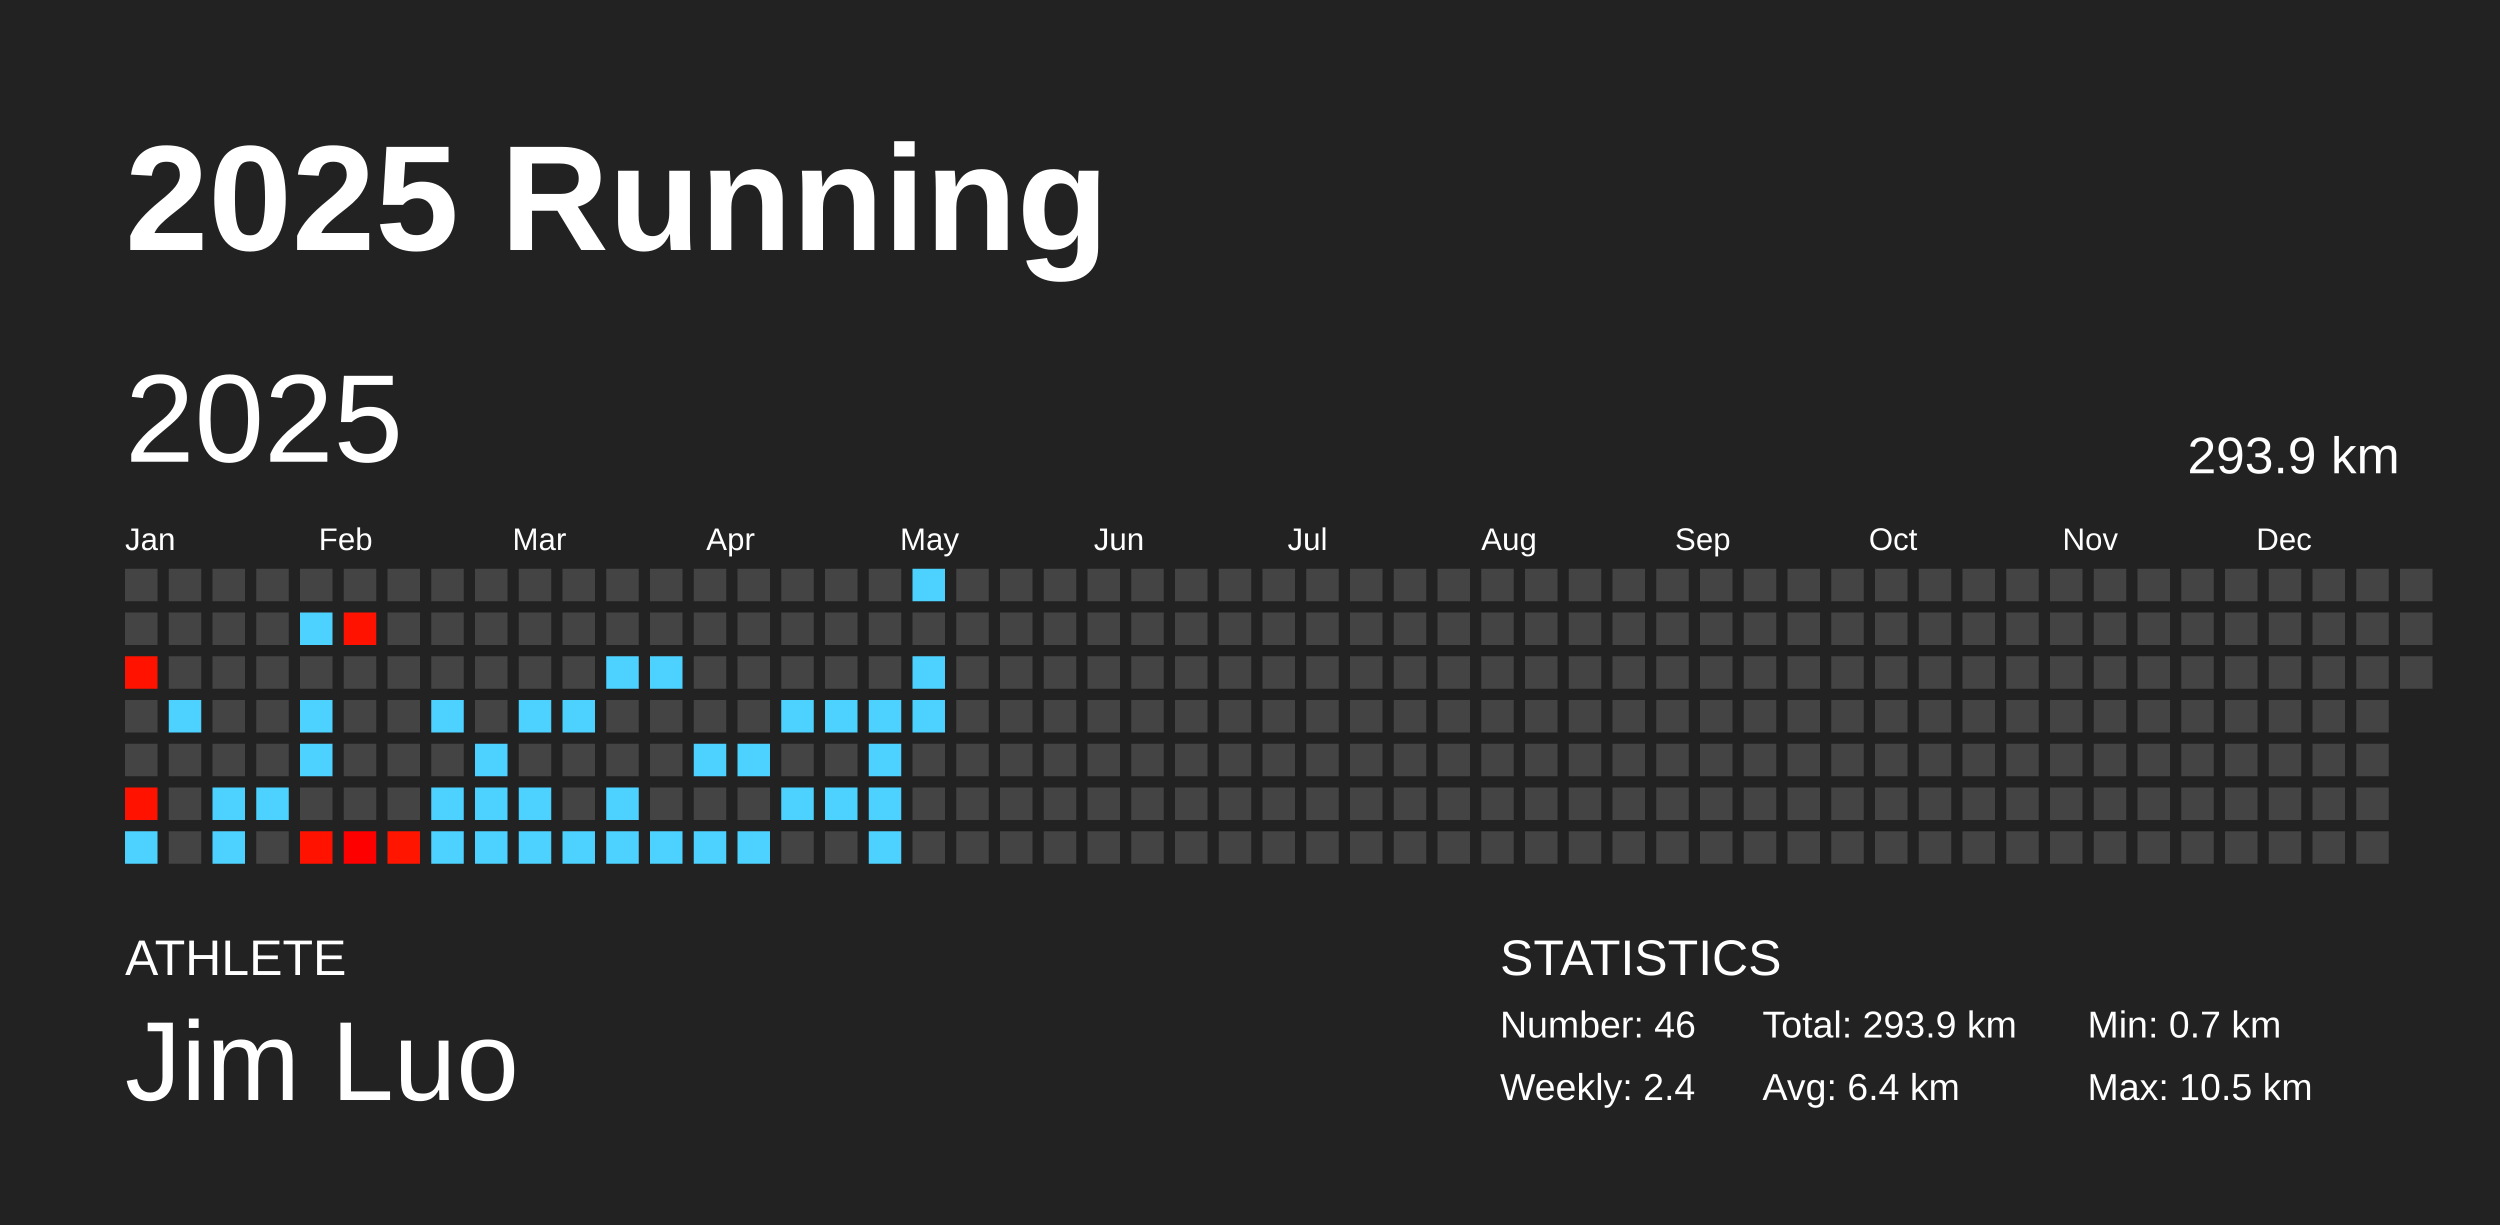
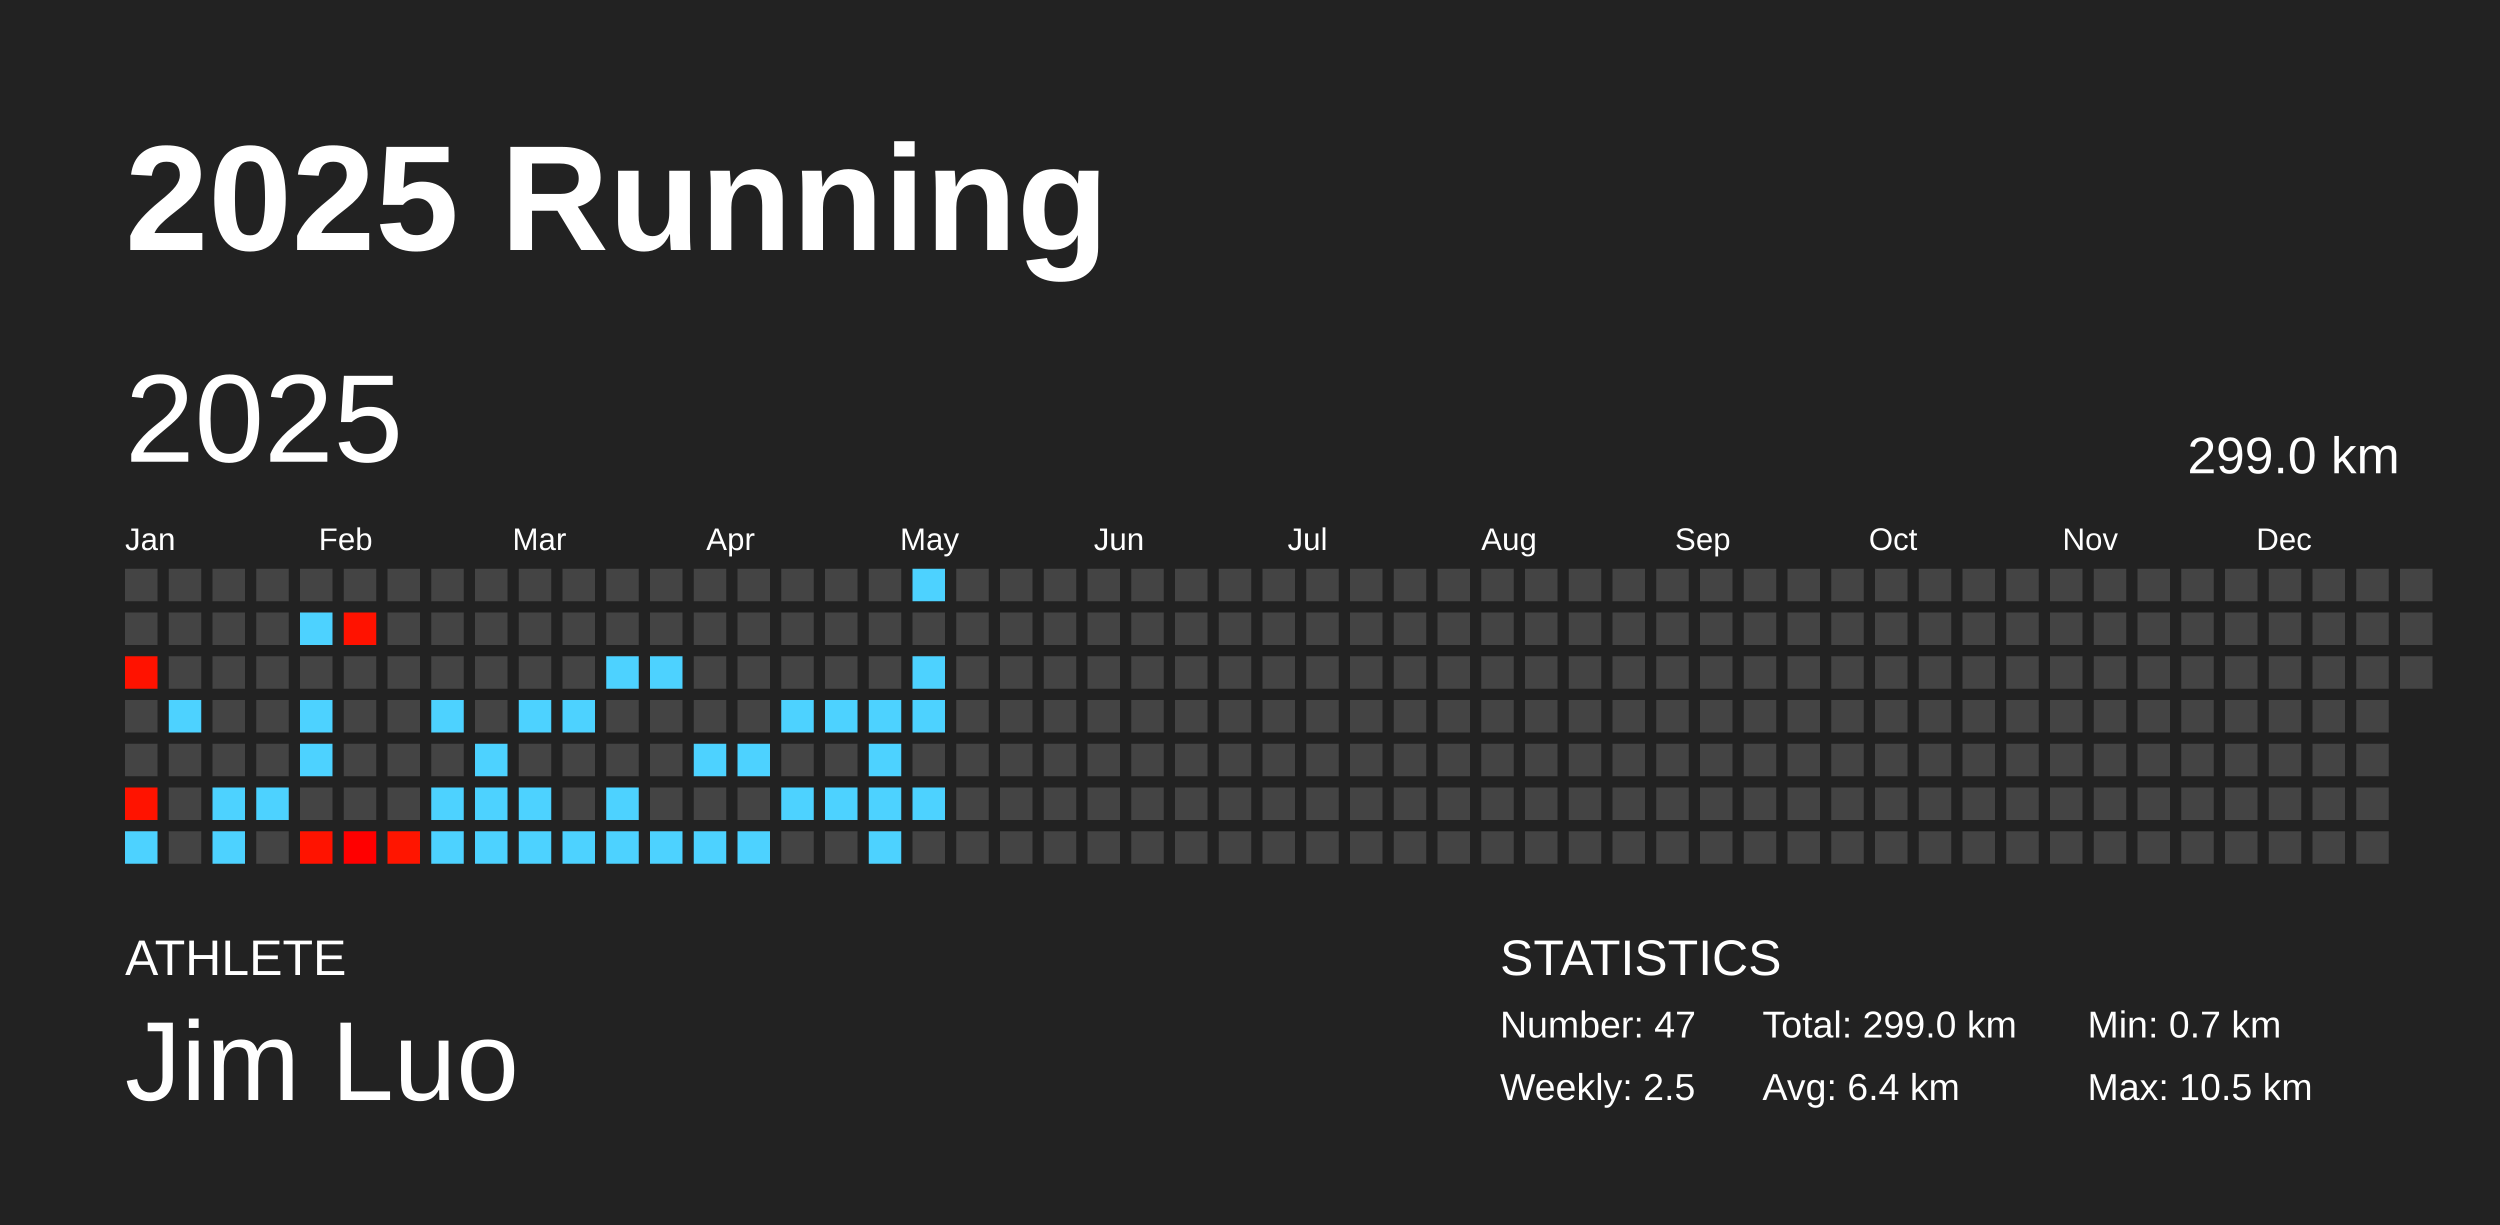
<svg xmlns="http://www.w3.org/2000/svg" baseProfile="full" height="98mm" version="1.1" viewBox="0,0,200,98" width="200mm">
  <defs />
  <rect fill="#222222" height="98" width="200" x="0" y="0" />
  <text fill="#FFFFFF" style="font-size:12px; font-family:Arial; font-weight:bold;" x="10" y="20">2025 Running</text>
  <text fill="#FFFFFF" style="font-size:4px; font-family:Arial" x="10" y="78">ATHLETE</text>
  <text fill="#FFFFFF" style="font-size:9px; font-family:Arial" x="10" y="88">Jim Luo</text>
  <text fill="#FFFFFF" style="font-size:4px; font-family:Arial" x="120" y="78">STATISTICS</text>
-   <text fill="#FFFFFF" style="font-size:3px; font-family:Arial" x="120" y="83">Number: 46</text>
-   <text fill="#FFFFFF" style="font-size:3px; font-family:Arial" x="120" y="88">Weekly: 2.4</text>
-   <text fill="#FFFFFF" style="font-size:3px; font-family:Arial" x="141" y="83">Total: 293.9 km</text>
+   <text fill="#FFFFFF" style="font-size:3px; font-family:Arial" x="120" y="83">Number: 47</text>
+   <text fill="#FFFFFF" style="font-size:3px; font-family:Arial" x="120" y="88">Weekly: 2.5</text>
+   <text fill="#FFFFFF" style="font-size:3px; font-family:Arial" x="141" y="83">Total: 299.0 km</text>
  <text fill="#FFFFFF" style="font-size:3px; font-family:Arial" x="141" y="88">Avg: 6.4 km</text>
  <text fill="#FFFFFF" style="font-size:3px; font-family:Arial" x="167" y="83">Min: 0.7 km</text>
  <text fill="#FFFFFF" style="font-size:3px; font-family:Arial" x="167" y="88">Max: 10.5 km</text>
  <text dominant-baseline="hanging" fill="#FFFFFF" style="font-size:10.0px; font-family:Arial;" x="10" y="30">2025</text>
-   <text dominant-baseline="hanging" fill="#FFFFFF" style="font-size:4.125px; font-family:Arial;" x="175" y="35">293.9 km</text>
+   <text dominant-baseline="hanging" fill="#FFFFFF" style="font-size:4.125px; font-family:Arial;" x="175" y="35">299.0 km</text>
  <text fill="#FFFFFF" style="font-size:2.5px; font-family:Arial" x="10.0" y="44">Jan</text>
  <text fill="#FFFFFF" style="font-size:2.5px; font-family:Arial" x="25.5" y="44">Feb</text>
  <text fill="#FFFFFF" style="font-size:2.5px; font-family:Arial" x="41.0" y="44">Mar</text>
  <text fill="#FFFFFF" style="font-size:2.5px; font-family:Arial" x="56.5" y="44">Apr</text>
  <text fill="#FFFFFF" style="font-size:2.5px; font-family:Arial" x="72.0" y="44">May</text>
  <text fill="#FFFFFF" style="font-size:2.5px; font-family:Arial" x="87.5" y="44">Jun</text>
  <text fill="#FFFFFF" style="font-size:2.5px; font-family:Arial" x="103.0" y="44">Jul</text>
  <text fill="#FFFFFF" style="font-size:2.5px; font-family:Arial" x="118.5" y="44">Aug</text>
  <text fill="#FFFFFF" style="font-size:2.5px; font-family:Arial" x="134.0" y="44">Sep</text>
  <text fill="#FFFFFF" style="font-size:2.5px; font-family:Arial" x="149.5" y="44">Oct</text>
  <text fill="#FFFFFF" style="font-size:2.5px; font-family:Arial" x="165.0" y="44">Nov</text>
  <text fill="#FFFFFF" style="font-size:2.5px; font-family:Arial" x="180.5" y="44">Dec</text>
  <rect fill="#444444" height="2.6" width="2.6" x="10.0" y="45.5" />
  <rect fill="#444444" height="2.6" width="2.6" x="10.0" y="49.0" />
  <rect fill="#ff1200" height="2.6" width="2.6" x="10.0" y="52.5" />
  <rect fill="#444444" height="2.6" width="2.6" x="10.0" y="56.0" />
  <rect fill="#444444" height="2.6" width="2.6" x="10.0" y="59.5" />
  <rect fill="#ff1300" height="2.6" width="2.6" x="10.0" y="63.0" />
  <rect fill="#4dd2ff" height="2.6" width="2.6" x="10.0" y="66.5" />
  <rect fill="#444444" height="2.6" width="2.6" x="13.5" y="45.5" />
  <rect fill="#444444" height="2.6" width="2.6" x="13.5" y="49.0" />
  <rect fill="#444444" height="2.6" width="2.6" x="13.5" y="52.5" />
  <rect fill="#4dd2ff" height="2.6" width="2.6" x="13.5" y="56.0" />
  <rect fill="#444444" height="2.6" width="2.6" x="13.5" y="59.5" />
  <rect fill="#444444" height="2.6" width="2.6" x="13.5" y="63.0" />
  <rect fill="#444444" height="2.6" width="2.6" x="13.5" y="66.5" />
  <rect fill="#444444" height="2.6" width="2.6" x="17.0" y="45.5" />
  <rect fill="#444444" height="2.6" width="2.6" x="17.0" y="49.0" />
  <rect fill="#444444" height="2.6" width="2.6" x="17.0" y="52.5" />
  <rect fill="#444444" height="2.6" width="2.6" x="17.0" y="56.0" />
  <rect fill="#444444" height="2.6" width="2.6" x="17.0" y="59.5" />
  <rect fill="#4dd2ff" height="2.6" width="2.6" x="17.0" y="63.0" />
  <rect fill="#4dd2ff" height="2.6" width="2.6" x="17.0" y="66.5" />
  <rect fill="#444444" height="2.6" width="2.6" x="20.5" y="45.5" />
  <rect fill="#444444" height="2.6" width="2.6" x="20.5" y="49.0" />
  <rect fill="#444444" height="2.6" width="2.6" x="20.5" y="52.5" />
  <rect fill="#444444" height="2.6" width="2.6" x="20.5" y="56.0" />
  <rect fill="#444444" height="2.6" width="2.6" x="20.5" y="59.5" />
  <rect fill="#4dd2ff" height="2.6" width="2.6" x="20.5" y="63.0" />
  <rect fill="#444444" height="2.6" width="2.6" x="20.5" y="66.5" />
  <rect fill="#444444" height="2.6" width="2.6" x="24.0" y="45.5" />
  <rect fill="#4dd2ff" height="2.6" width="2.6" x="24.0" y="49.0" />
  <rect fill="#444444" height="2.6" width="2.6" x="24.0" y="52.5" />
  <rect fill="#4dd2ff" height="2.6" width="2.6" x="24.0" y="56.0" />
  <rect fill="#4dd2ff" height="2.6" width="2.6" x="24.0" y="59.5" />
  <rect fill="#444444" height="2.6" width="2.6" x="24.0" y="63.0" />
  <rect fill="#ff1300" height="2.6" width="2.6" x="24.0" y="66.5" />
  <rect fill="#444444" height="2.6" width="2.6" x="27.5" y="45.5" />
  <rect fill="#ff1200" height="2.6" width="2.6" x="27.5" y="49.0" />
  <rect fill="#444444" height="2.6" width="2.6" x="27.5" y="52.5" />
  <rect fill="#444444" height="2.6" width="2.6" x="27.5" y="56.0" />
  <rect fill="#444444" height="2.6" width="2.6" x="27.5" y="59.5" />
  <rect fill="#444444" height="2.6" width="2.6" x="27.5" y="63.0" />
  <rect fill="#ff0000" height="2.6" width="2.6" x="27.5" y="66.5" />
  <rect fill="#444444" height="2.6" width="2.6" x="31.0" y="45.5" />
  <rect fill="#444444" height="2.6" width="2.6" x="31.0" y="49.0" />
  <rect fill="#444444" height="2.6" width="2.6" x="31.0" y="52.5" />
  <rect fill="#444444" height="2.6" width="2.6" x="31.0" y="56.0" />
  <rect fill="#444444" height="2.6" width="2.6" x="31.0" y="59.5" />
  <rect fill="#444444" height="2.6" width="2.6" x="31.0" y="63.0" />
  <rect fill="#ff1500" height="2.6" width="2.6" x="31.0" y="66.5" />
  <rect fill="#444444" height="2.6" width="2.6" x="34.5" y="45.5" />
  <rect fill="#444444" height="2.6" width="2.6" x="34.5" y="49.0" />
  <rect fill="#444444" height="2.6" width="2.6" x="34.5" y="52.5" />
  <rect fill="#4dd2ff" height="2.6" width="2.6" x="34.5" y="56.0" />
  <rect fill="#444444" height="2.6" width="2.6" x="34.5" y="59.5" />
  <rect fill="#4dd2ff" height="2.6" width="2.6" x="34.5" y="63.0" />
  <rect fill="#4dd2ff" height="2.6" width="2.6" x="34.5" y="66.5" />
  <rect fill="#444444" height="2.6" width="2.6" x="38.0" y="45.5" />
  <rect fill="#444444" height="2.6" width="2.6" x="38.0" y="49.0" />
  <rect fill="#444444" height="2.6" width="2.6" x="38.0" y="52.5" />
  <rect fill="#444444" height="2.6" width="2.6" x="38.0" y="56.0" />
  <rect fill="#4dd2ff" height="2.6" width="2.6" x="38.0" y="59.5" />
  <rect fill="#4dd2ff" height="2.6" width="2.6" x="38.0" y="63.0" />
  <rect fill="#4dd2ff" height="2.6" width="2.6" x="38.0" y="66.5" />
  <rect fill="#444444" height="2.6" width="2.6" x="41.5" y="45.5" />
  <rect fill="#444444" height="2.6" width="2.6" x="41.5" y="49.0" />
  <rect fill="#444444" height="2.6" width="2.6" x="41.5" y="52.5" />
  <rect fill="#4dd2ff" height="2.6" width="2.6" x="41.5" y="56.0" />
  <rect fill="#444444" height="2.6" width="2.6" x="41.5" y="59.5" />
  <rect fill="#4dd2ff" height="2.6" width="2.6" x="41.5" y="63.0" />
  <rect fill="#4dd2ff" height="2.6" width="2.6" x="41.5" y="66.5" />
  <rect fill="#444444" height="2.6" width="2.6" x="45.0" y="45.5" />
  <rect fill="#444444" height="2.6" width="2.6" x="45.0" y="49.0" />
  <rect fill="#444444" height="2.6" width="2.6" x="45.0" y="52.5" />
  <rect fill="#4dd2ff" height="2.6" width="2.6" x="45.0" y="56.0" />
  <rect fill="#444444" height="2.6" width="2.6" x="45.0" y="59.5" />
  <rect fill="#444444" height="2.6" width="2.6" x="45.0" y="63.0" />
  <rect fill="#4dd2ff" height="2.6" width="2.6" x="45.0" y="66.5" />
  <rect fill="#444444" height="2.6" width="2.6" x="48.5" y="45.5" />
  <rect fill="#444444" height="2.6" width="2.6" x="48.5" y="49.0" />
  <rect fill="#4dd2ff" height="2.6" width="2.6" x="48.5" y="52.5" />
  <rect fill="#444444" height="2.6" width="2.6" x="48.5" y="56.0" />
  <rect fill="#444444" height="2.6" width="2.6" x="48.5" y="59.5" />
  <rect fill="#4dd2ff" height="2.6" width="2.6" x="48.5" y="63.0" />
  <rect fill="#4dd2ff" height="2.6" width="2.6" x="48.5" y="66.5" />
  <rect fill="#444444" height="2.6" width="2.6" x="52.0" y="45.5" />
  <rect fill="#444444" height="2.6" width="2.6" x="52.0" y="49.0" />
  <rect fill="#4dd2ff" height="2.6" width="2.6" x="52.0" y="52.5" />
  <rect fill="#444444" height="2.6" width="2.6" x="52.0" y="56.0" />
  <rect fill="#444444" height="2.6" width="2.6" x="52.0" y="59.5" />
  <rect fill="#444444" height="2.6" width="2.6" x="52.0" y="63.0" />
  <rect fill="#4dd2ff" height="2.6" width="2.6" x="52.0" y="66.5" />
  <rect fill="#444444" height="2.6" width="2.6" x="55.5" y="45.5" />
  <rect fill="#444444" height="2.6" width="2.6" x="55.5" y="49.0" />
  <rect fill="#444444" height="2.6" width="2.6" x="55.5" y="52.5" />
  <rect fill="#444444" height="2.6" width="2.6" x="55.5" y="56.0" />
  <rect fill="#4dd2ff" height="2.6" width="2.6" x="55.5" y="59.5" />
  <rect fill="#444444" height="2.6" width="2.6" x="55.5" y="63.0" />
  <rect fill="#4dd2ff" height="2.6" width="2.6" x="55.5" y="66.5" />
  <rect fill="#444444" height="2.6" width="2.6" x="59.0" y="45.5" />
  <rect fill="#444444" height="2.6" width="2.6" x="59.0" y="49.0" />
  <rect fill="#444444" height="2.6" width="2.6" x="59.0" y="52.5" />
  <rect fill="#444444" height="2.6" width="2.6" x="59.0" y="56.0" />
  <rect fill="#4dd2ff" height="2.6" width="2.6" x="59.0" y="59.5" />
  <rect fill="#444444" height="2.6" width="2.6" x="59.0" y="63.0" />
  <rect fill="#4dd2ff" height="2.6" width="2.6" x="59.0" y="66.5" />
  <rect fill="#444444" height="2.6" width="2.6" x="62.5" y="45.5" />
  <rect fill="#444444" height="2.6" width="2.6" x="62.5" y="49.0" />
  <rect fill="#444444" height="2.6" width="2.6" x="62.5" y="52.5" />
  <rect fill="#4dd2ff" height="2.6" width="2.6" x="62.5" y="56.0" />
  <rect fill="#444444" height="2.6" width="2.6" x="62.5" y="59.5" />
  <rect fill="#4dd2ff" height="2.6" width="2.6" x="62.5" y="63.0" />
  <rect fill="#444444" height="2.6" width="2.6" x="62.5" y="66.5" />
  <rect fill="#444444" height="2.6" width="2.6" x="66.0" y="45.5" />
  <rect fill="#444444" height="2.6" width="2.6" x="66.0" y="49.0" />
  <rect fill="#444444" height="2.6" width="2.6" x="66.0" y="52.5" />
  <rect fill="#4dd2ff" height="2.6" width="2.6" x="66.0" y="56.0" />
  <rect fill="#444444" height="2.6" width="2.6" x="66.0" y="59.5" />
  <rect fill="#4dd2ff" height="2.6" width="2.6" x="66.0" y="63.0" />
  <rect fill="#444444" height="2.6" width="2.6" x="66.0" y="66.5" />
  <rect fill="#444444" height="2.6" width="2.6" x="69.5" y="45.5" />
  <rect fill="#444444" height="2.6" width="2.6" x="69.5" y="49.0" />
  <rect fill="#444444" height="2.6" width="2.6" x="69.5" y="52.5" />
  <rect fill="#4dd2ff" height="2.6" width="2.6" x="69.5" y="56.0" />
  <rect fill="#4dd2ff" height="2.6" width="2.6" x="69.5" y="59.5" />
  <rect fill="#4dd2ff" height="2.6" width="2.6" x="69.5" y="63.0" />
  <rect fill="#4dd2ff" height="2.6" width="2.6" x="69.5" y="66.5" />
  <rect fill="#4dd2ff" height="2.6" width="2.6" x="73.0" y="45.5" />
  <rect fill="#444444" height="2.6" width="2.6" x="73.0" y="49.0" />
  <rect fill="#4dd2ff" height="2.6" width="2.6" x="73.0" y="52.5" />
  <rect fill="#4dd2ff" height="2.6" width="2.6" x="73.0" y="56.0" />
  <rect fill="#444444" height="2.6" width="2.6" x="73.0" y="59.5" />
-   <rect fill="#444444" height="2.6" width="2.6" x="73.0" y="63.0" />
+   <rect fill="#4dd2ff" height="2.6" width="2.6" x="73.0" y="63.0" />
  <rect fill="#444444" height="2.6" width="2.6" x="73.0" y="66.5" />
  <rect fill="#444444" height="2.6" width="2.6" x="76.5" y="45.5" />
  <rect fill="#444444" height="2.6" width="2.6" x="76.5" y="49.0" />
  <rect fill="#444444" height="2.6" width="2.6" x="76.5" y="52.5" />
  <rect fill="#444444" height="2.6" width="2.6" x="76.5" y="56.0" />
  <rect fill="#444444" height="2.6" width="2.6" x="76.5" y="59.5" />
  <rect fill="#444444" height="2.6" width="2.6" x="76.5" y="63.0" />
  <rect fill="#444444" height="2.6" width="2.6" x="76.5" y="66.5" />
  <rect fill="#444444" height="2.6" width="2.6" x="80.0" y="45.5" />
  <rect fill="#444444" height="2.6" width="2.6" x="80.0" y="49.0" />
  <rect fill="#444444" height="2.6" width="2.6" x="80.0" y="52.5" />
  <rect fill="#444444" height="2.6" width="2.6" x="80.0" y="56.0" />
  <rect fill="#444444" height="2.6" width="2.6" x="80.0" y="59.5" />
  <rect fill="#444444" height="2.6" width="2.6" x="80.0" y="63.0" />
  <rect fill="#444444" height="2.6" width="2.6" x="80.0" y="66.5" />
  <rect fill="#444444" height="2.6" width="2.6" x="83.5" y="45.5" />
  <rect fill="#444444" height="2.6" width="2.6" x="83.5" y="49.0" />
  <rect fill="#444444" height="2.6" width="2.6" x="83.5" y="52.5" />
  <rect fill="#444444" height="2.6" width="2.6" x="83.5" y="56.0" />
  <rect fill="#444444" height="2.6" width="2.6" x="83.5" y="59.5" />
  <rect fill="#444444" height="2.6" width="2.6" x="83.5" y="63.0" />
  <rect fill="#444444" height="2.6" width="2.6" x="83.5" y="66.5" />
  <rect fill="#444444" height="2.6" width="2.6" x="87.0" y="45.5" />
  <rect fill="#444444" height="2.6" width="2.6" x="87.0" y="49.0" />
  <rect fill="#444444" height="2.6" width="2.6" x="87.0" y="52.5" />
  <rect fill="#444444" height="2.6" width="2.6" x="87.0" y="56.0" />
  <rect fill="#444444" height="2.6" width="2.6" x="87.0" y="59.5" />
  <rect fill="#444444" height="2.6" width="2.6" x="87.0" y="63.0" />
  <rect fill="#444444" height="2.6" width="2.6" x="87.0" y="66.5" />
  <rect fill="#444444" height="2.6" width="2.6" x="90.5" y="45.5" />
  <rect fill="#444444" height="2.6" width="2.6" x="90.5" y="49.0" />
  <rect fill="#444444" height="2.6" width="2.6" x="90.5" y="52.5" />
  <rect fill="#444444" height="2.6" width="2.6" x="90.5" y="56.0" />
  <rect fill="#444444" height="2.6" width="2.6" x="90.5" y="59.5" />
  <rect fill="#444444" height="2.6" width="2.6" x="90.5" y="63.0" />
  <rect fill="#444444" height="2.6" width="2.6" x="90.5" y="66.5" />
  <rect fill="#444444" height="2.6" width="2.6" x="94.0" y="45.5" />
  <rect fill="#444444" height="2.6" width="2.6" x="94.0" y="49.0" />
  <rect fill="#444444" height="2.6" width="2.6" x="94.0" y="52.5" />
  <rect fill="#444444" height="2.6" width="2.6" x="94.0" y="56.0" />
  <rect fill="#444444" height="2.6" width="2.6" x="94.0" y="59.5" />
  <rect fill="#444444" height="2.6" width="2.6" x="94.0" y="63.0" />
  <rect fill="#444444" height="2.6" width="2.6" x="94.0" y="66.5" />
  <rect fill="#444444" height="2.6" width="2.6" x="97.5" y="45.5" />
  <rect fill="#444444" height="2.6" width="2.6" x="97.5" y="49.0" />
  <rect fill="#444444" height="2.6" width="2.6" x="97.5" y="52.5" />
  <rect fill="#444444" height="2.6" width="2.6" x="97.5" y="56.0" />
  <rect fill="#444444" height="2.6" width="2.6" x="97.5" y="59.5" />
  <rect fill="#444444" height="2.6" width="2.6" x="97.5" y="63.0" />
  <rect fill="#444444" height="2.6" width="2.6" x="97.5" y="66.5" />
  <rect fill="#444444" height="2.6" width="2.6" x="101.0" y="45.5" />
  <rect fill="#444444" height="2.6" width="2.6" x="101.0" y="49.0" />
  <rect fill="#444444" height="2.6" width="2.6" x="101.0" y="52.5" />
  <rect fill="#444444" height="2.6" width="2.6" x="101.0" y="56.0" />
  <rect fill="#444444" height="2.6" width="2.6" x="101.0" y="59.5" />
  <rect fill="#444444" height="2.6" width="2.6" x="101.0" y="63.0" />
  <rect fill="#444444" height="2.6" width="2.6" x="101.0" y="66.5" />
  <rect fill="#444444" height="2.6" width="2.6" x="104.5" y="45.5" />
  <rect fill="#444444" height="2.6" width="2.6" x="104.5" y="49.0" />
  <rect fill="#444444" height="2.6" width="2.6" x="104.5" y="52.5" />
  <rect fill="#444444" height="2.6" width="2.6" x="104.5" y="56.0" />
  <rect fill="#444444" height="2.6" width="2.6" x="104.5" y="59.5" />
  <rect fill="#444444" height="2.6" width="2.6" x="104.5" y="63.0" />
  <rect fill="#444444" height="2.6" width="2.6" x="104.5" y="66.5" />
  <rect fill="#444444" height="2.6" width="2.6" x="108.0" y="45.5" />
  <rect fill="#444444" height="2.6" width="2.6" x="108.0" y="49.0" />
  <rect fill="#444444" height="2.6" width="2.6" x="108.0" y="52.5" />
  <rect fill="#444444" height="2.6" width="2.6" x="108.0" y="56.0" />
  <rect fill="#444444" height="2.6" width="2.6" x="108.0" y="59.5" />
  <rect fill="#444444" height="2.6" width="2.6" x="108.0" y="63.0" />
  <rect fill="#444444" height="2.6" width="2.6" x="108.0" y="66.5" />
  <rect fill="#444444" height="2.6" width="2.6" x="111.5" y="45.5" />
  <rect fill="#444444" height="2.6" width="2.6" x="111.5" y="49.0" />
  <rect fill="#444444" height="2.6" width="2.6" x="111.5" y="52.5" />
  <rect fill="#444444" height="2.6" width="2.6" x="111.5" y="56.0" />
  <rect fill="#444444" height="2.6" width="2.6" x="111.5" y="59.5" />
  <rect fill="#444444" height="2.6" width="2.6" x="111.5" y="63.0" />
  <rect fill="#444444" height="2.6" width="2.6" x="111.5" y="66.5" />
  <rect fill="#444444" height="2.6" width="2.6" x="115.0" y="45.5" />
  <rect fill="#444444" height="2.6" width="2.6" x="115.0" y="49.0" />
  <rect fill="#444444" height="2.6" width="2.6" x="115.0" y="52.5" />
  <rect fill="#444444" height="2.6" width="2.6" x="115.0" y="56.0" />
  <rect fill="#444444" height="2.6" width="2.6" x="115.0" y="59.5" />
  <rect fill="#444444" height="2.6" width="2.6" x="115.0" y="63.0" />
  <rect fill="#444444" height="2.6" width="2.6" x="115.0" y="66.5" />
  <rect fill="#444444" height="2.6" width="2.6" x="118.5" y="45.5" />
  <rect fill="#444444" height="2.6" width="2.6" x="118.5" y="49.0" />
  <rect fill="#444444" height="2.6" width="2.6" x="118.5" y="52.5" />
  <rect fill="#444444" height="2.6" width="2.6" x="118.5" y="56.0" />
  <rect fill="#444444" height="2.6" width="2.6" x="118.5" y="59.5" />
  <rect fill="#444444" height="2.6" width="2.6" x="118.5" y="63.0" />
  <rect fill="#444444" height="2.6" width="2.6" x="118.5" y="66.5" />
  <rect fill="#444444" height="2.6" width="2.6" x="122.0" y="45.5" />
  <rect fill="#444444" height="2.6" width="2.6" x="122.0" y="49.0" />
  <rect fill="#444444" height="2.6" width="2.6" x="122.0" y="52.5" />
  <rect fill="#444444" height="2.6" width="2.6" x="122.0" y="56.0" />
  <rect fill="#444444" height="2.6" width="2.6" x="122.0" y="59.5" />
  <rect fill="#444444" height="2.6" width="2.6" x="122.0" y="63.0" />
  <rect fill="#444444" height="2.6" width="2.6" x="122.0" y="66.5" />
  <rect fill="#444444" height="2.6" width="2.6" x="125.5" y="45.5" />
  <rect fill="#444444" height="2.6" width="2.6" x="125.5" y="49.0" />
  <rect fill="#444444" height="2.6" width="2.6" x="125.5" y="52.5" />
  <rect fill="#444444" height="2.6" width="2.6" x="125.5" y="56.0" />
  <rect fill="#444444" height="2.6" width="2.6" x="125.5" y="59.5" />
  <rect fill="#444444" height="2.6" width="2.6" x="125.5" y="63.0" />
  <rect fill="#444444" height="2.6" width="2.6" x="125.5" y="66.5" />
  <rect fill="#444444" height="2.6" width="2.6" x="129.0" y="45.5" />
  <rect fill="#444444" height="2.6" width="2.6" x="129.0" y="49.0" />
  <rect fill="#444444" height="2.6" width="2.6" x="129.0" y="52.5" />
  <rect fill="#444444" height="2.6" width="2.6" x="129.0" y="56.0" />
  <rect fill="#444444" height="2.6" width="2.6" x="129.0" y="59.5" />
  <rect fill="#444444" height="2.6" width="2.6" x="129.0" y="63.0" />
  <rect fill="#444444" height="2.6" width="2.6" x="129.0" y="66.5" />
  <rect fill="#444444" height="2.6" width="2.6" x="132.5" y="45.5" />
  <rect fill="#444444" height="2.6" width="2.6" x="132.5" y="49.0" />
  <rect fill="#444444" height="2.6" width="2.6" x="132.5" y="52.5" />
  <rect fill="#444444" height="2.6" width="2.6" x="132.5" y="56.0" />
  <rect fill="#444444" height="2.6" width="2.6" x="132.5" y="59.5" />
  <rect fill="#444444" height="2.6" width="2.6" x="132.5" y="63.0" />
  <rect fill="#444444" height="2.6" width="2.6" x="132.5" y="66.5" />
  <rect fill="#444444" height="2.6" width="2.6" x="136.0" y="45.5" />
  <rect fill="#444444" height="2.6" width="2.6" x="136.0" y="49.0" />
  <rect fill="#444444" height="2.6" width="2.6" x="136.0" y="52.5" />
  <rect fill="#444444" height="2.6" width="2.6" x="136.0" y="56.0" />
  <rect fill="#444444" height="2.6" width="2.6" x="136.0" y="59.5" />
  <rect fill="#444444" height="2.6" width="2.6" x="136.0" y="63.0" />
  <rect fill="#444444" height="2.6" width="2.6" x="136.0" y="66.5" />
  <rect fill="#444444" height="2.6" width="2.6" x="139.5" y="45.5" />
  <rect fill="#444444" height="2.6" width="2.6" x="139.5" y="49.0" />
  <rect fill="#444444" height="2.6" width="2.6" x="139.5" y="52.5" />
  <rect fill="#444444" height="2.6" width="2.6" x="139.5" y="56.0" />
  <rect fill="#444444" height="2.6" width="2.6" x="139.5" y="59.5" />
  <rect fill="#444444" height="2.6" width="2.6" x="139.5" y="63.0" />
  <rect fill="#444444" height="2.6" width="2.6" x="139.5" y="66.5" />
  <rect fill="#444444" height="2.6" width="2.6" x="143.0" y="45.5" />
  <rect fill="#444444" height="2.6" width="2.6" x="143.0" y="49.0" />
  <rect fill="#444444" height="2.6" width="2.6" x="143.0" y="52.5" />
  <rect fill="#444444" height="2.6" width="2.6" x="143.0" y="56.0" />
  <rect fill="#444444" height="2.6" width="2.6" x="143.0" y="59.5" />
  <rect fill="#444444" height="2.6" width="2.6" x="143.0" y="63.0" />
  <rect fill="#444444" height="2.6" width="2.6" x="143.0" y="66.5" />
  <rect fill="#444444" height="2.6" width="2.6" x="146.5" y="45.5" />
  <rect fill="#444444" height="2.6" width="2.6" x="146.5" y="49.0" />
  <rect fill="#444444" height="2.6" width="2.6" x="146.5" y="52.5" />
  <rect fill="#444444" height="2.6" width="2.6" x="146.5" y="56.0" />
  <rect fill="#444444" height="2.6" width="2.6" x="146.5" y="59.5" />
  <rect fill="#444444" height="2.6" width="2.6" x="146.5" y="63.0" />
  <rect fill="#444444" height="2.6" width="2.6" x="146.5" y="66.5" />
  <rect fill="#444444" height="2.6" width="2.6" x="150.0" y="45.5" />
  <rect fill="#444444" height="2.6" width="2.6" x="150.0" y="49.0" />
  <rect fill="#444444" height="2.6" width="2.6" x="150.0" y="52.5" />
  <rect fill="#444444" height="2.6" width="2.6" x="150.0" y="56.0" />
  <rect fill="#444444" height="2.6" width="2.6" x="150.0" y="59.5" />
  <rect fill="#444444" height="2.6" width="2.6" x="150.0" y="63.0" />
  <rect fill="#444444" height="2.6" width="2.6" x="150.0" y="66.5" />
  <rect fill="#444444" height="2.6" width="2.6" x="153.5" y="45.5" />
  <rect fill="#444444" height="2.6" width="2.6" x="153.5" y="49.0" />
  <rect fill="#444444" height="2.6" width="2.6" x="153.5" y="52.5" />
  <rect fill="#444444" height="2.6" width="2.6" x="153.5" y="56.0" />
  <rect fill="#444444" height="2.6" width="2.6" x="153.5" y="59.5" />
  <rect fill="#444444" height="2.6" width="2.6" x="153.5" y="63.0" />
  <rect fill="#444444" height="2.6" width="2.6" x="153.5" y="66.5" />
  <rect fill="#444444" height="2.6" width="2.6" x="157.0" y="45.5" />
  <rect fill="#444444" height="2.6" width="2.6" x="157.0" y="49.0" />
  <rect fill="#444444" height="2.6" width="2.6" x="157.0" y="52.5" />
  <rect fill="#444444" height="2.6" width="2.6" x="157.0" y="56.0" />
  <rect fill="#444444" height="2.6" width="2.6" x="157.0" y="59.5" />
  <rect fill="#444444" height="2.6" width="2.6" x="157.0" y="63.0" />
  <rect fill="#444444" height="2.6" width="2.6" x="157.0" y="66.5" />
  <rect fill="#444444" height="2.6" width="2.6" x="160.5" y="45.5" />
  <rect fill="#444444" height="2.6" width="2.6" x="160.5" y="49.0" />
  <rect fill="#444444" height="2.6" width="2.6" x="160.5" y="52.5" />
  <rect fill="#444444" height="2.6" width="2.6" x="160.5" y="56.0" />
  <rect fill="#444444" height="2.6" width="2.6" x="160.5" y="59.5" />
  <rect fill="#444444" height="2.6" width="2.6" x="160.5" y="63.0" />
  <rect fill="#444444" height="2.6" width="2.6" x="160.5" y="66.5" />
  <rect fill="#444444" height="2.6" width="2.6" x="164.0" y="45.5" />
  <rect fill="#444444" height="2.6" width="2.6" x="164.0" y="49.0" />
  <rect fill="#444444" height="2.6" width="2.6" x="164.0" y="52.5" />
  <rect fill="#444444" height="2.6" width="2.6" x="164.0" y="56.0" />
  <rect fill="#444444" height="2.6" width="2.6" x="164.0" y="59.5" />
  <rect fill="#444444" height="2.6" width="2.6" x="164.0" y="63.0" />
  <rect fill="#444444" height="2.6" width="2.6" x="164.0" y="66.5" />
  <rect fill="#444444" height="2.6" width="2.6" x="167.5" y="45.5" />
  <rect fill="#444444" height="2.6" width="2.6" x="167.5" y="49.0" />
  <rect fill="#444444" height="2.6" width="2.6" x="167.5" y="52.5" />
  <rect fill="#444444" height="2.6" width="2.6" x="167.5" y="56.0" />
  <rect fill="#444444" height="2.6" width="2.6" x="167.5" y="59.5" />
  <rect fill="#444444" height="2.6" width="2.6" x="167.5" y="63.0" />
  <rect fill="#444444" height="2.6" width="2.6" x="167.5" y="66.5" />
  <rect fill="#444444" height="2.6" width="2.6" x="171.0" y="45.5" />
  <rect fill="#444444" height="2.6" width="2.6" x="171.0" y="49.0" />
  <rect fill="#444444" height="2.6" width="2.6" x="171.0" y="52.5" />
  <rect fill="#444444" height="2.6" width="2.6" x="171.0" y="56.0" />
  <rect fill="#444444" height="2.6" width="2.6" x="171.0" y="59.5" />
  <rect fill="#444444" height="2.6" width="2.6" x="171.0" y="63.0" />
  <rect fill="#444444" height="2.6" width="2.6" x="171.0" y="66.5" />
  <rect fill="#444444" height="2.6" width="2.6" x="174.5" y="45.5" />
  <rect fill="#444444" height="2.6" width="2.6" x="174.5" y="49.0" />
  <rect fill="#444444" height="2.6" width="2.6" x="174.5" y="52.5" />
  <rect fill="#444444" height="2.6" width="2.6" x="174.5" y="56.0" />
  <rect fill="#444444" height="2.6" width="2.6" x="174.5" y="59.5" />
  <rect fill="#444444" height="2.6" width="2.6" x="174.5" y="63.0" />
  <rect fill="#444444" height="2.6" width="2.6" x="174.5" y="66.5" />
  <rect fill="#444444" height="2.6" width="2.6" x="178.0" y="45.5" />
  <rect fill="#444444" height="2.6" width="2.6" x="178.0" y="49.0" />
  <rect fill="#444444" height="2.6" width="2.6" x="178.0" y="52.5" />
  <rect fill="#444444" height="2.6" width="2.6" x="178.0" y="56.0" />
  <rect fill="#444444" height="2.6" width="2.6" x="178.0" y="59.5" />
  <rect fill="#444444" height="2.6" width="2.6" x="178.0" y="63.0" />
  <rect fill="#444444" height="2.6" width="2.6" x="178.0" y="66.5" />
  <rect fill="#444444" height="2.6" width="2.6" x="181.5" y="45.5" />
  <rect fill="#444444" height="2.6" width="2.6" x="181.5" y="49.0" />
  <rect fill="#444444" height="2.6" width="2.6" x="181.5" y="52.5" />
  <rect fill="#444444" height="2.6" width="2.6" x="181.5" y="56.0" />
  <rect fill="#444444" height="2.6" width="2.6" x="181.5" y="59.5" />
  <rect fill="#444444" height="2.6" width="2.6" x="181.5" y="63.0" />
  <rect fill="#444444" height="2.6" width="2.6" x="181.5" y="66.5" />
  <rect fill="#444444" height="2.6" width="2.6" x="185.0" y="45.5" />
  <rect fill="#444444" height="2.6" width="2.6" x="185.0" y="49.0" />
  <rect fill="#444444" height="2.6" width="2.6" x="185.0" y="52.5" />
  <rect fill="#444444" height="2.6" width="2.6" x="185.0" y="56.0" />
  <rect fill="#444444" height="2.6" width="2.6" x="185.0" y="59.5" />
  <rect fill="#444444" height="2.6" width="2.6" x="185.0" y="63.0" />
  <rect fill="#444444" height="2.6" width="2.6" x="185.0" y="66.5" />
  <rect fill="#444444" height="2.6" width="2.6" x="188.5" y="45.5" />
  <rect fill="#444444" height="2.6" width="2.6" x="188.5" y="49.0" />
  <rect fill="#444444" height="2.6" width="2.6" x="188.5" y="52.5" />
  <rect fill="#444444" height="2.6" width="2.6" x="188.5" y="56.0" />
  <rect fill="#444444" height="2.6" width="2.6" x="188.5" y="59.5" />
  <rect fill="#444444" height="2.6" width="2.6" x="188.5" y="63.0" />
  <rect fill="#444444" height="2.6" width="2.6" x="188.5" y="66.5" />
  <rect fill="#444444" height="2.6" width="2.6" x="192.0" y="45.5" />
  <rect fill="#444444" height="2.6" width="2.6" x="192.0" y="49.0" />
  <rect fill="#444444" height="2.6" width="2.6" x="192.0" y="52.5" />
</svg>
